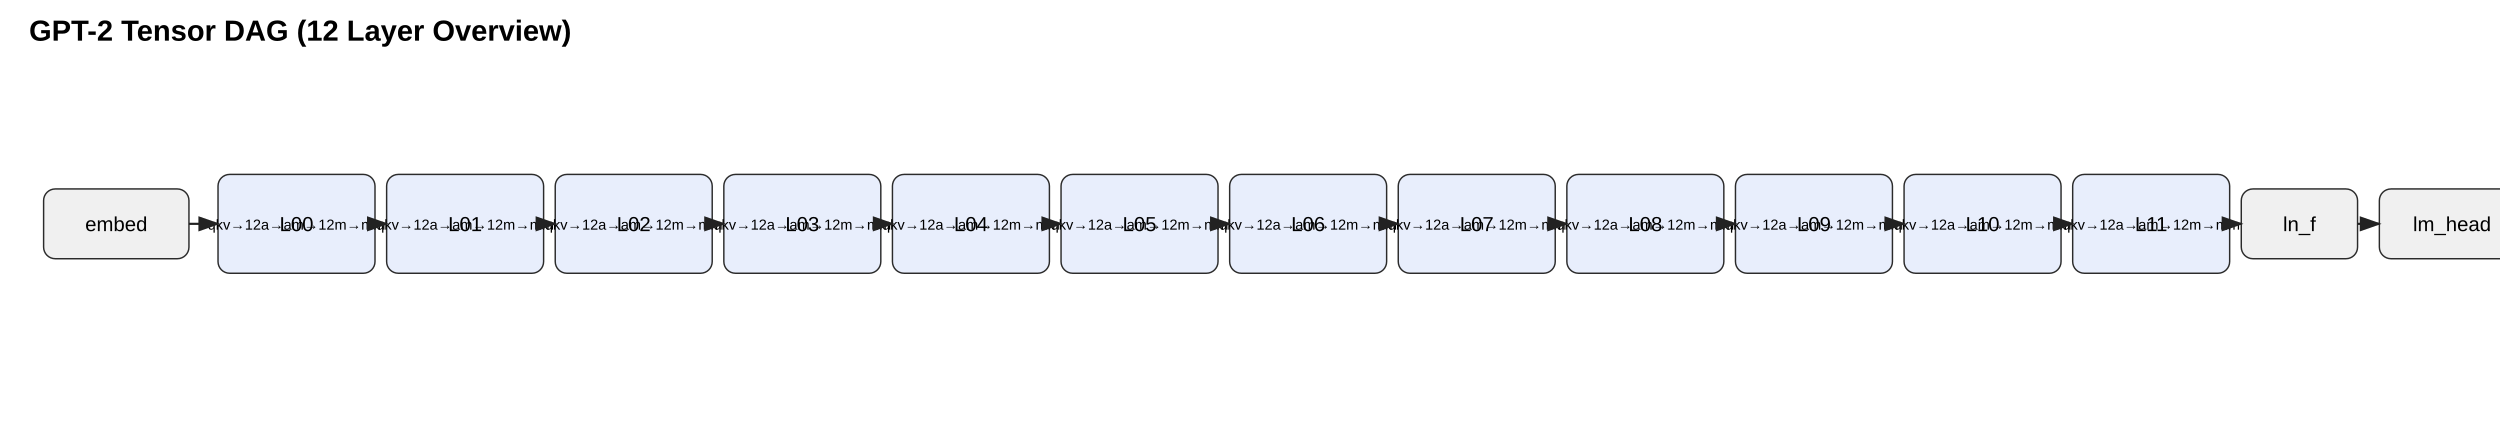
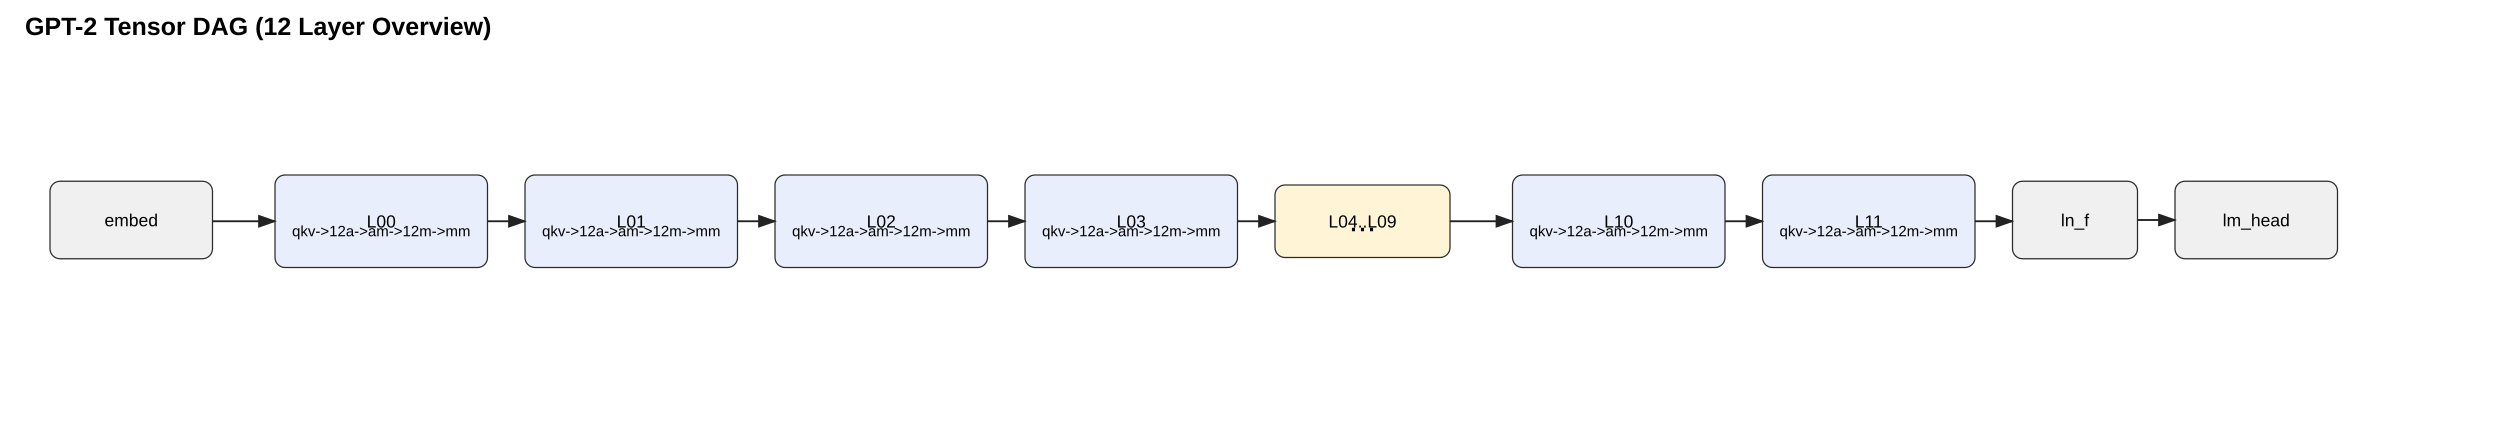
- <svg xmlns="http://www.w3.org/2000/svg" width="1720" height="300" viewBox="0 0 1720 300">
+ <svg xmlns="http://www.w3.org/2000/svg" width="2000" height="340" viewBox="0 0 2000 340">
  <defs>
    <marker id="arrow" markerWidth="10" markerHeight="7" refX="9" refY="3.5" orient="auto">
      <polygon points="0 0, 10 3.5, 0 7" fill="#222" />
    </marker>
  </defs>
  <text x="20" y="28" font-size="20" font-family="Arial" font-weight="bold">GPT-2 Tensor DAG (12 Layer Overview)</text>
-   <rect x="30" y="130" width="100" height="48" rx="8" ry="8" fill="#f0f0f0" stroke="#2b2b2b" stroke-width="1" />
-   <text x="80.0" y="159.0" font-size="14" text-anchor="middle" font-family="Arial">embed</text>
-   <rect x="150" y="120" width="108" height="68" rx="8" ry="8" fill="#e8eefc" stroke="#2b2b2b" stroke-width="1" />
-   <text x="204.0" y="159.0" font-size="14" text-anchor="middle" font-family="Arial">L00</text>
-   <text x="204" y="158" font-size="10" text-anchor="middle" font-family="Arial">qkv→12a→am→12m→mm</text>
-   <line x1="130" y1="154" x2="150" y2="154" stroke="#222" stroke-width="1.5" marker-end="url(#arrow)" />
-   <rect x="266" y="120" width="108" height="68" rx="8" ry="8" fill="#e8eefc" stroke="#2b2b2b" stroke-width="1" />
-   <text x="320.0" y="159.0" font-size="14" text-anchor="middle" font-family="Arial">L01</text>
-   <text x="320" y="158" font-size="10" text-anchor="middle" font-family="Arial">qkv→12a→am→12m→mm</text>
-   <line x1="258" y1="154" x2="266" y2="154" stroke="#222" stroke-width="1.5" marker-end="url(#arrow)" />
-   <rect x="382" y="120" width="108" height="68" rx="8" ry="8" fill="#e8eefc" stroke="#2b2b2b" stroke-width="1" />
-   <text x="436.0" y="159.0" font-size="14" text-anchor="middle" font-family="Arial">L02</text>
-   <text x="436" y="158" font-size="10" text-anchor="middle" font-family="Arial">qkv→12a→am→12m→mm</text>
-   <line x1="374" y1="154" x2="382" y2="154" stroke="#222" stroke-width="1.5" marker-end="url(#arrow)" />
-   <rect x="498" y="120" width="108" height="68" rx="8" ry="8" fill="#e8eefc" stroke="#2b2b2b" stroke-width="1" />
-   <text x="552.0" y="159.0" font-size="14" text-anchor="middle" font-family="Arial">L03</text>
-   <text x="552" y="158" font-size="10" text-anchor="middle" font-family="Arial">qkv→12a→am→12m→mm</text>
-   <line x1="490" y1="154" x2="498" y2="154" stroke="#222" stroke-width="1.5" marker-end="url(#arrow)" />
-   <rect x="614" y="120" width="108" height="68" rx="8" ry="8" fill="#e8eefc" stroke="#2b2b2b" stroke-width="1" />
-   <text x="668.0" y="159.0" font-size="14" text-anchor="middle" font-family="Arial">L04</text>
-   <text x="668" y="158" font-size="10" text-anchor="middle" font-family="Arial">qkv→12a→am→12m→mm</text>
-   <line x1="606" y1="154" x2="614" y2="154" stroke="#222" stroke-width="1.5" marker-end="url(#arrow)" />
-   <rect x="730" y="120" width="108" height="68" rx="8" ry="8" fill="#e8eefc" stroke="#2b2b2b" stroke-width="1" />
-   <text x="784.0" y="159.0" font-size="14" text-anchor="middle" font-family="Arial">L05</text>
-   <text x="784" y="158" font-size="10" text-anchor="middle" font-family="Arial">qkv→12a→am→12m→mm</text>
-   <line x1="722" y1="154" x2="730" y2="154" stroke="#222" stroke-width="1.5" marker-end="url(#arrow)" />
-   <rect x="846" y="120" width="108" height="68" rx="8" ry="8" fill="#e8eefc" stroke="#2b2b2b" stroke-width="1" />
-   <text x="900.0" y="159.0" font-size="14" text-anchor="middle" font-family="Arial">L06</text>
-   <text x="900" y="158" font-size="10" text-anchor="middle" font-family="Arial">qkv→12a→am→12m→mm</text>
-   <line x1="838" y1="154" x2="846" y2="154" stroke="#222" stroke-width="1.5" marker-end="url(#arrow)" />
-   <rect x="962" y="120" width="108" height="68" rx="8" ry="8" fill="#e8eefc" stroke="#2b2b2b" stroke-width="1" />
-   <text x="1016.0" y="159.0" font-size="14" text-anchor="middle" font-family="Arial">L07</text>
-   <text x="1016" y="158" font-size="10" text-anchor="middle" font-family="Arial">qkv→12a→am→12m→mm</text>
-   <line x1="954" y1="154" x2="962" y2="154" stroke="#222" stroke-width="1.5" marker-end="url(#arrow)" />
-   <rect x="1078" y="120" width="108" height="68" rx="8" ry="8" fill="#e8eefc" stroke="#2b2b2b" stroke-width="1" />
-   <text x="1132.0" y="159.0" font-size="14" text-anchor="middle" font-family="Arial">L08</text>
-   <text x="1132" y="158" font-size="10" text-anchor="middle" font-family="Arial">qkv→12a→am→12m→mm</text>
-   <line x1="1070" y1="154" x2="1078" y2="154" stroke="#222" stroke-width="1.5" marker-end="url(#arrow)" />
-   <rect x="1194" y="120" width="108" height="68" rx="8" ry="8" fill="#e8eefc" stroke="#2b2b2b" stroke-width="1" />
-   <text x="1248.0" y="159.0" font-size="14" text-anchor="middle" font-family="Arial">L09</text>
-   <text x="1248" y="158" font-size="10" text-anchor="middle" font-family="Arial">qkv→12a→am→12m→mm</text>
-   <line x1="1186" y1="154" x2="1194" y2="154" stroke="#222" stroke-width="1.5" marker-end="url(#arrow)" />
-   <rect x="1310" y="120" width="108" height="68" rx="8" ry="8" fill="#e8eefc" stroke="#2b2b2b" stroke-width="1" />
-   <text x="1364.0" y="159.0" font-size="14" text-anchor="middle" font-family="Arial">L10</text>
-   <text x="1364" y="158" font-size="10" text-anchor="middle" font-family="Arial">qkv→12a→am→12m→mm</text>
-   <line x1="1302" y1="154" x2="1310" y2="154" stroke="#222" stroke-width="1.5" marker-end="url(#arrow)" />
-   <rect x="1426" y="120" width="108" height="68" rx="8" ry="8" fill="#e8eefc" stroke="#2b2b2b" stroke-width="1" />
-   <text x="1480.0" y="159.0" font-size="14" text-anchor="middle" font-family="Arial">L11</text>
-   <text x="1480" y="158" font-size="10" text-anchor="middle" font-family="Arial">qkv→12a→am→12m→mm</text>
-   <line x1="1418" y1="154" x2="1426" y2="154" stroke="#222" stroke-width="1.5" marker-end="url(#arrow)" />
-   <rect x="1542" y="130" width="80" height="48" rx="8" ry="8" fill="#f0f0f0" stroke="#2b2b2b" stroke-width="1" />
-   <text x="1582.0" y="159.0" font-size="14" text-anchor="middle" font-family="Arial">ln_f</text>
-   <line x1="1534" y1="154" x2="1542" y2="154" stroke="#222" stroke-width="1.5" marker-end="url(#arrow)" />
-   <rect x="1637" y="130" width="100" height="48" rx="8" ry="8" fill="#f0f0f0" stroke="#2b2b2b" stroke-width="1" />
-   <text x="1687.0" y="159.0" font-size="14" text-anchor="middle" font-family="Arial">lm_head</text>
-   <line x1="1622" y1="154" x2="1637" y2="154" stroke="#222" stroke-width="1.5" marker-end="url(#arrow)" />
+   <rect x="40" y="145" width="130" height="62" rx="8" ry="8" fill="#f0f0f0" stroke="#2b2b2b" stroke-width="1" />
+   <text x="105.0" y="181.0" font-size="14" text-anchor="middle" font-family="Arial">embed</text>
+   <rect x="220" y="140" width="170" height="74" rx="8" ry="8" fill="#e8eefc" stroke="#2b2b2b" stroke-width="1" />
+   <text x="305.0" y="182.0" font-size="14" text-anchor="middle" font-family="Arial">L00</text>
+   <text x="305.0" y="189" font-size="12" text-anchor="middle" font-family="Arial">qkv-&gt;12a-&gt;am-&gt;12m-&gt;mm</text>
+   <line x1="170" y1="177.0" x2="220" y2="177.0" stroke="#222" stroke-width="1.5" marker-end="url(#arrow)" />
+   <rect x="420" y="140" width="170" height="74" rx="8" ry="8" fill="#e8eefc" stroke="#2b2b2b" stroke-width="1" />
+   <text x="505.0" y="182.0" font-size="14" text-anchor="middle" font-family="Arial">L01</text>
+   <text x="505.0" y="189" font-size="12" text-anchor="middle" font-family="Arial">qkv-&gt;12a-&gt;am-&gt;12m-&gt;mm</text>
+   <line x1="390" y1="177.0" x2="420" y2="177.0" stroke="#222" stroke-width="1.5" marker-end="url(#arrow)" />
+   <rect x="620" y="140" width="170" height="74" rx="8" ry="8" fill="#e8eefc" stroke="#2b2b2b" stroke-width="1" />
+   <text x="705.0" y="182.0" font-size="14" text-anchor="middle" font-family="Arial">L02</text>
+   <text x="705.0" y="189" font-size="12" text-anchor="middle" font-family="Arial">qkv-&gt;12a-&gt;am-&gt;12m-&gt;mm</text>
+   <line x1="590" y1="177.0" x2="620" y2="177.0" stroke="#222" stroke-width="1.5" marker-end="url(#arrow)" />
+   <rect x="820" y="140" width="170" height="74" rx="8" ry="8" fill="#e8eefc" stroke="#2b2b2b" stroke-width="1" />
+   <text x="905.0" y="182.0" font-size="14" text-anchor="middle" font-family="Arial">L03</text>
+   <text x="905.0" y="189" font-size="12" text-anchor="middle" font-family="Arial">qkv-&gt;12a-&gt;am-&gt;12m-&gt;mm</text>
+   <line x1="790" y1="177.0" x2="820" y2="177.0" stroke="#222" stroke-width="1.5" marker-end="url(#arrow)" />
+   <rect x="1020" y="148" width="140" height="58" rx="8" ry="8" fill="#fff4d6" stroke="#2b2b2b" stroke-width="1" />
+   <text x="1090.0" y="182.0" font-size="14" text-anchor="middle" font-family="Arial">L04..L09</text>
+   <text x="1090" y="185" font-size="26" text-anchor="middle" font-family="Arial">...</text>
+   <line x1="990" y1="177.0" x2="1020" y2="177.0" stroke="#222" stroke-width="1.5" marker-end="url(#arrow)" />
+   <rect x="1210" y="140" width="170" height="74" rx="8" ry="8" fill="#e8eefc" stroke="#2b2b2b" stroke-width="1" />
+   <text x="1295.0" y="182.0" font-size="14" text-anchor="middle" font-family="Arial">L10</text>
+   <text x="1295.0" y="189" font-size="12" text-anchor="middle" font-family="Arial">qkv-&gt;12a-&gt;am-&gt;12m-&gt;mm</text>
+   <line x1="1160" y1="177.0" x2="1210" y2="177.0" stroke="#222" stroke-width="1.5" marker-end="url(#arrow)" />
+   <rect x="1410" y="140" width="170" height="74" rx="8" ry="8" fill="#e8eefc" stroke="#2b2b2b" stroke-width="1" />
+   <text x="1495.0" y="182.0" font-size="14" text-anchor="middle" font-family="Arial">L11</text>
+   <text x="1495.0" y="189" font-size="12" text-anchor="middle" font-family="Arial">qkv-&gt;12a-&gt;am-&gt;12m-&gt;mm</text>
+   <line x1="1380" y1="177.0" x2="1410" y2="177.0" stroke="#222" stroke-width="1.5" marker-end="url(#arrow)" />
+   <rect x="1610" y="145" width="100" height="62" rx="8" ry="8" fill="#f0f0f0" stroke="#2b2b2b" stroke-width="1" />
+   <text x="1660.0" y="181.0" font-size="14" text-anchor="middle" font-family="Arial">ln_f</text>
+   <line x1="1580" y1="177.0" x2="1610" y2="177.0" stroke="#222" stroke-width="1.5" marker-end="url(#arrow)" />
+   <rect x="1740" y="145" width="130" height="62" rx="8" ry="8" fill="#f0f0f0" stroke="#2b2b2b" stroke-width="1" />
+   <text x="1805.0" y="181.0" font-size="14" text-anchor="middle" font-family="Arial">lm_head</text>
+   <line x1="1710" y1="176" x2="1740" y2="176" stroke="#222" stroke-width="1.5" marker-end="url(#arrow)" />
</svg>
